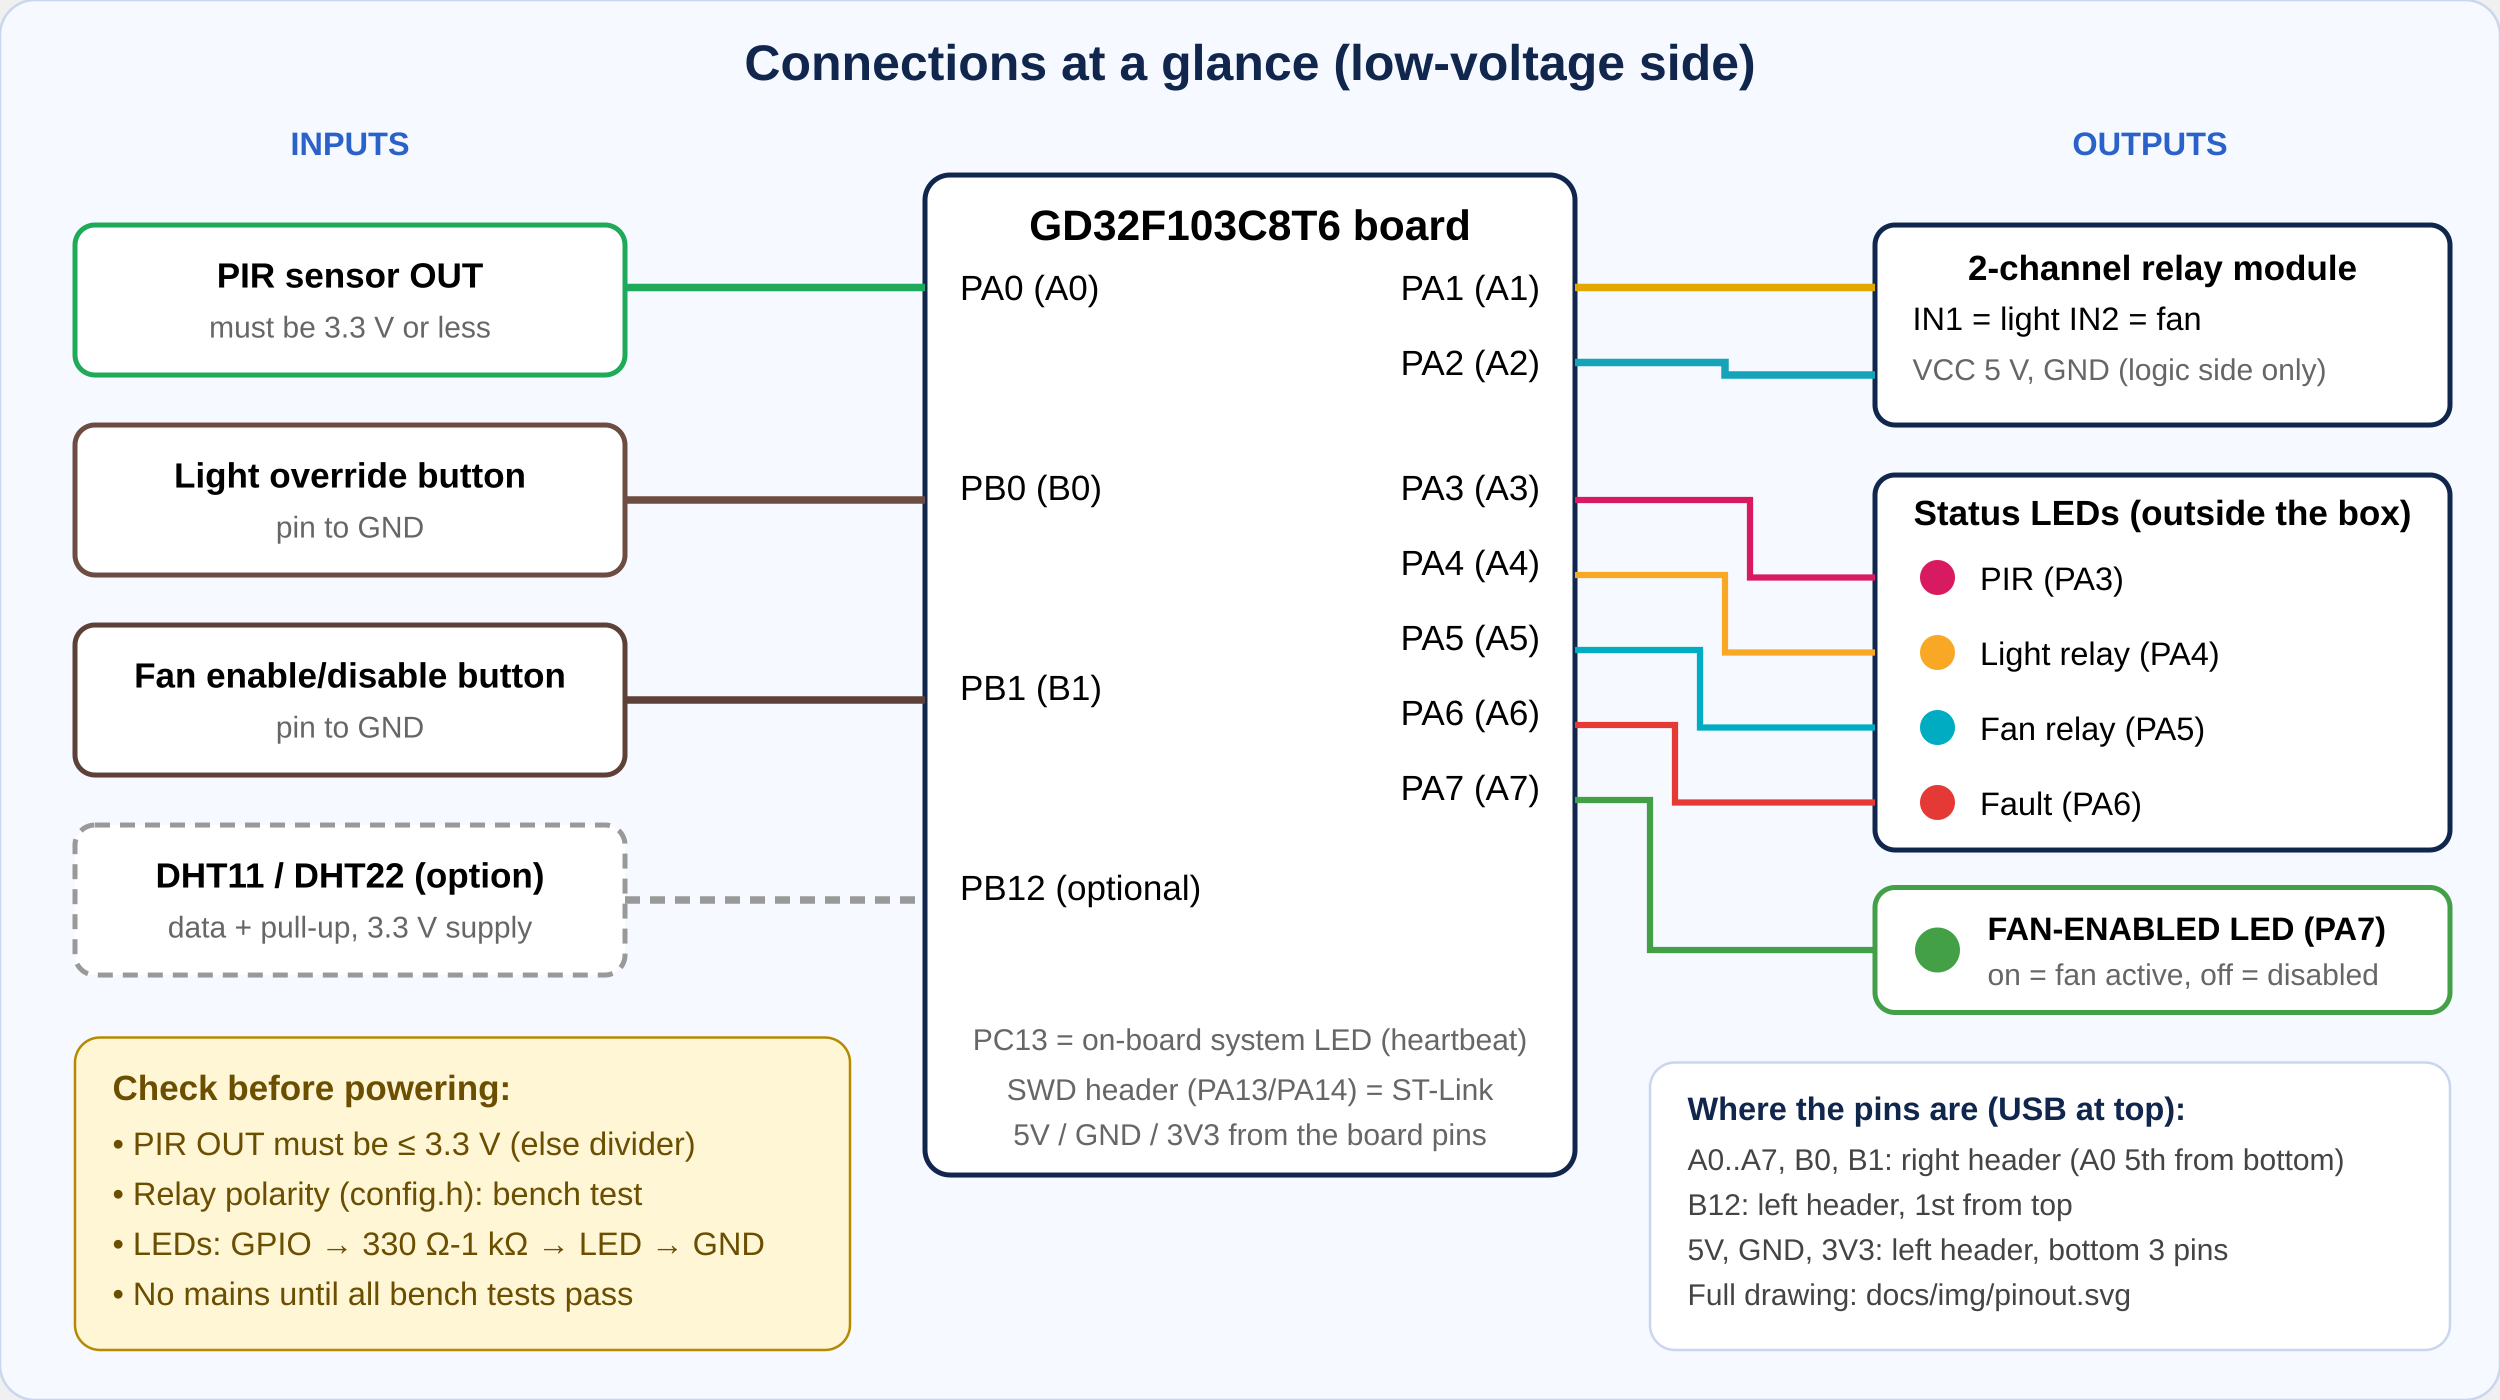
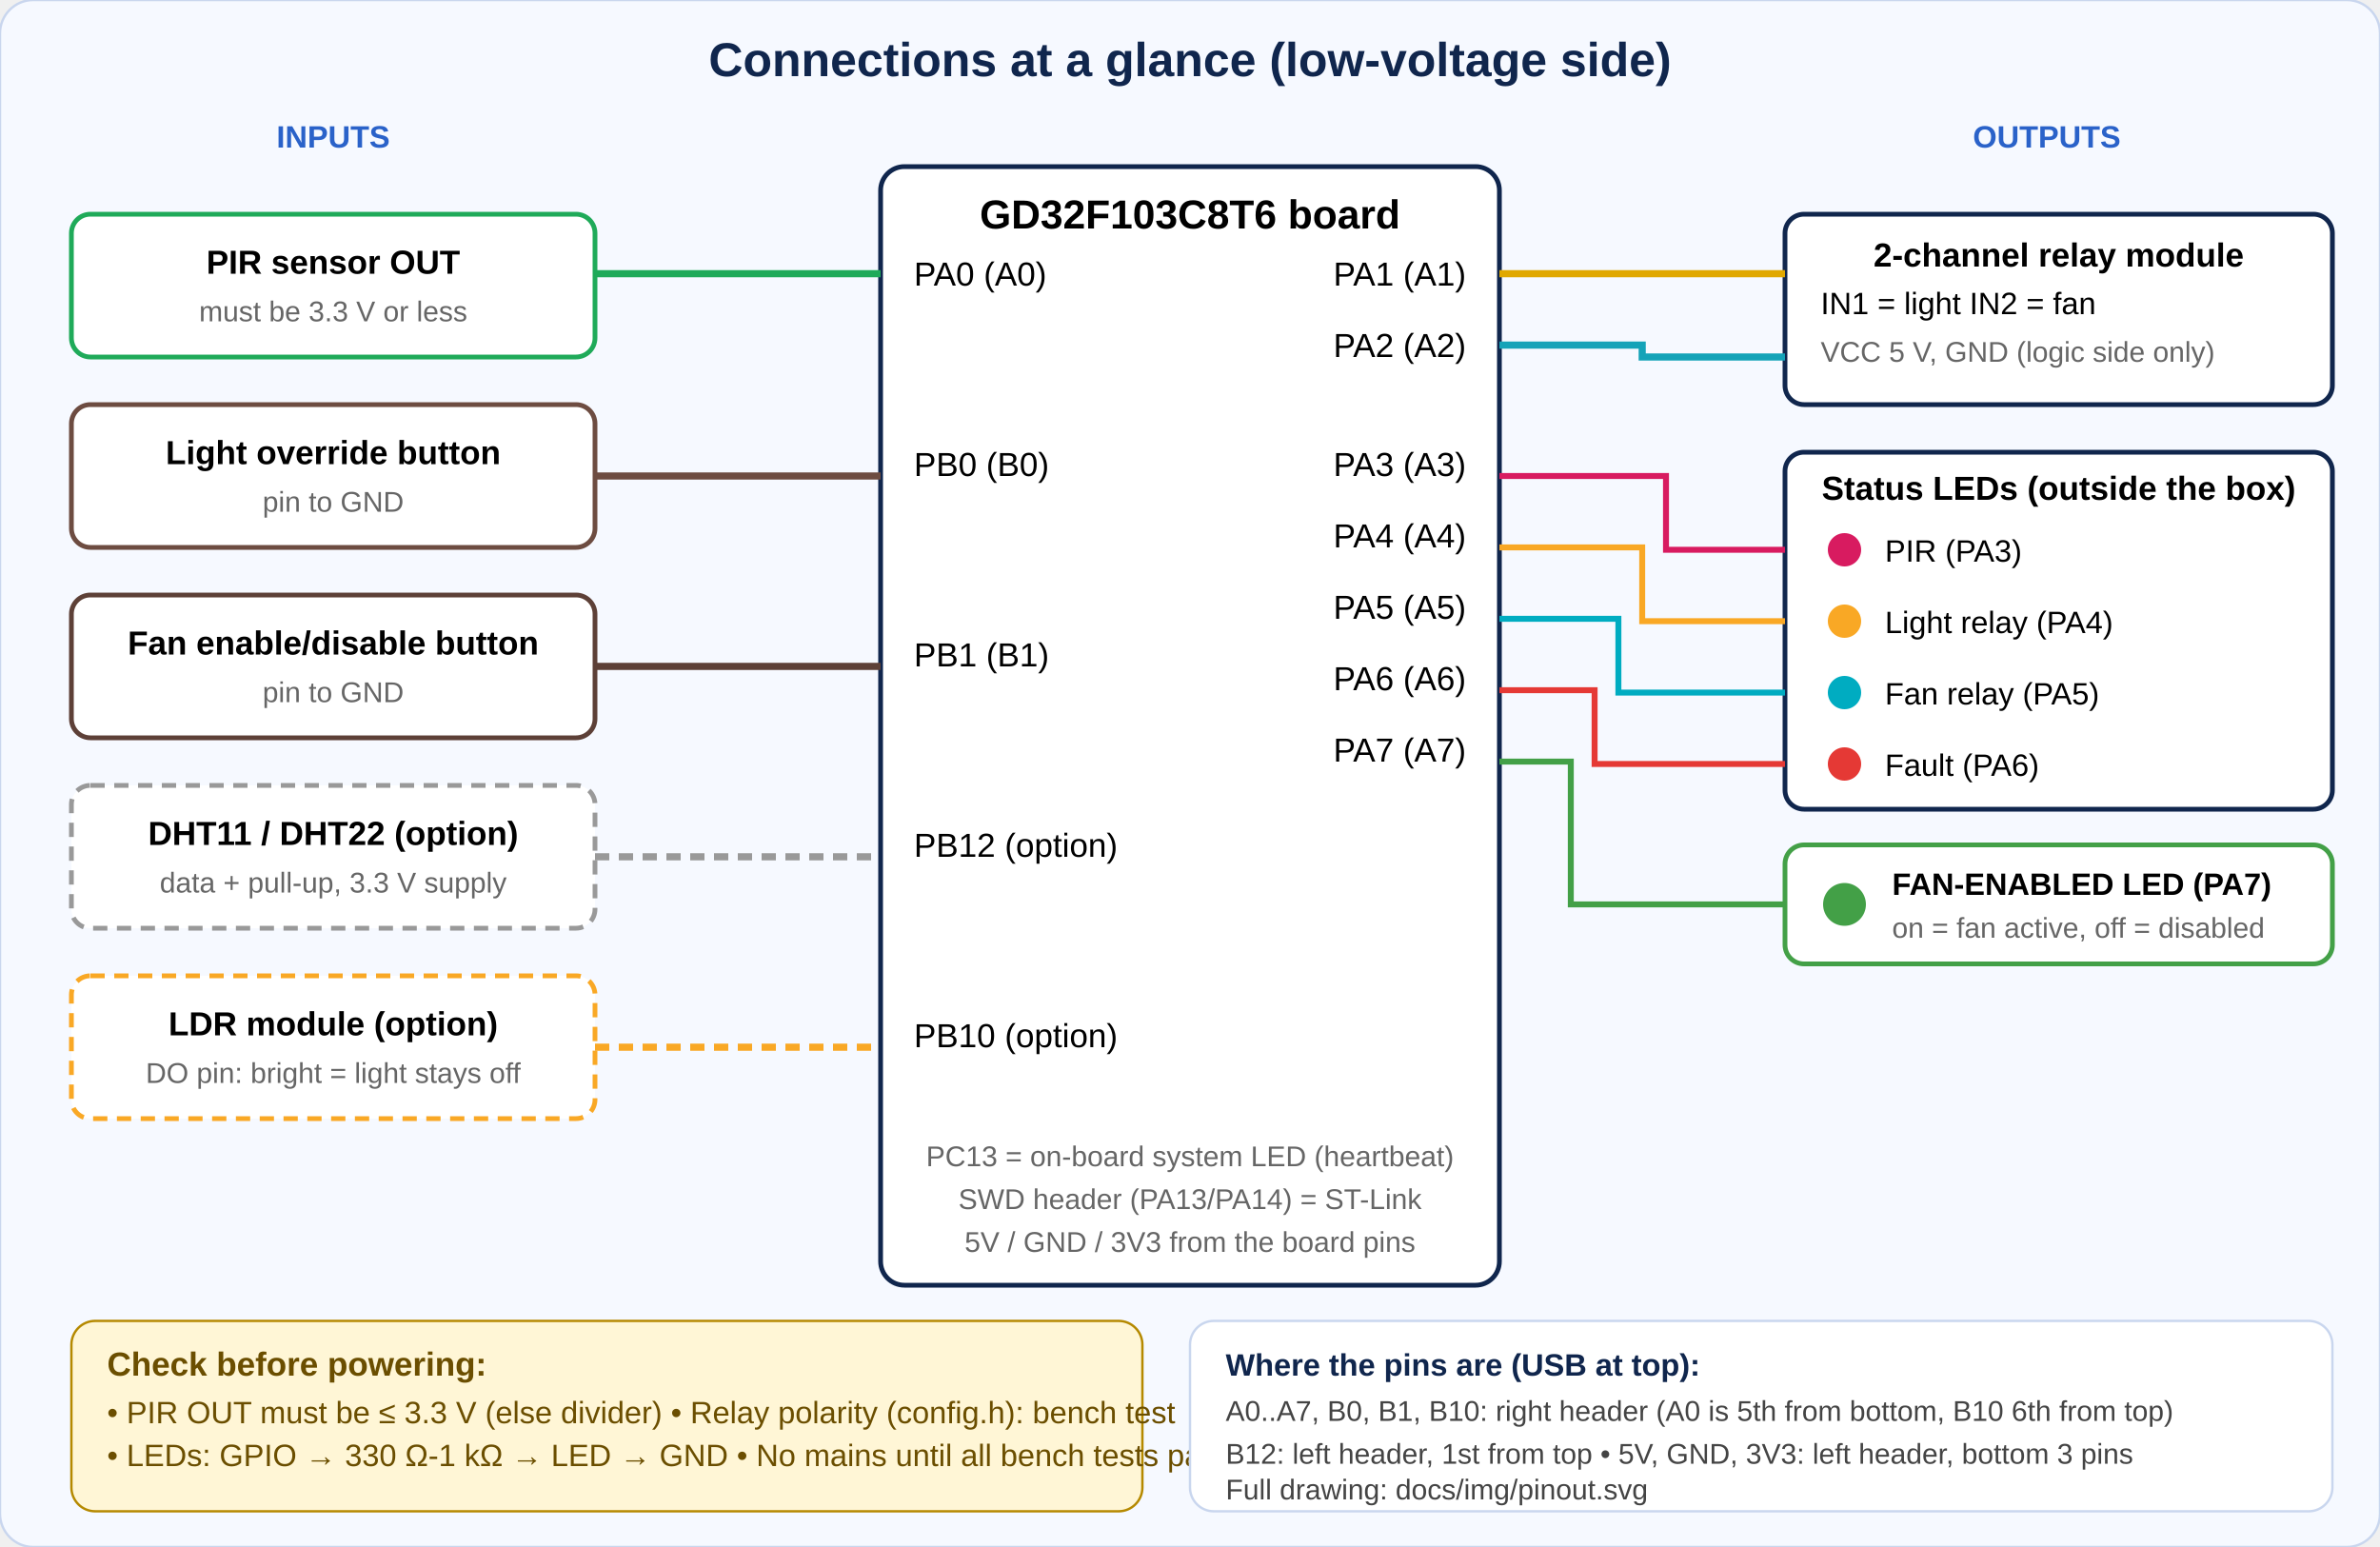
- <svg xmlns="http://www.w3.org/2000/svg" viewBox="0 0 1000 560" font-family="Segoe UI, Arial, Helvetica, sans-serif">
-   <rect width="1000" height="560" rx="14" fill="#f6f9ff" stroke="#c9d6ee" />
+ <svg xmlns="http://www.w3.org/2000/svg" viewBox="0 0 1000 650" font-family="Segoe UI, Arial, Helvetica, sans-serif">
+   <rect width="1000" height="650" rx="14" fill="#f6f9ff" stroke="#c9d6ee" />
  <text x="500" y="32" text-anchor="middle" font-size="20" font-weight="700" fill="#10264d">Connections at a glance (low-voltage side)</text>
  <text x="140" y="62" text-anchor="middle" font-size="13" font-weight="700" fill="#2a62c9">INPUTS</text>
  <text x="860" y="62" text-anchor="middle" font-size="13" font-weight="700" fill="#2a62c9">OUTPUTS</text>
-   <rect x="370" y="70" width="260" height="400" rx="10" fill="#fff" stroke="#10264d" stroke-width="2" />
+   <rect x="370" y="70" width="260" height="470" rx="10" fill="#fff" stroke="#10264d" stroke-width="2" />
  <text x="500" y="96" text-anchor="middle" font-weight="700" font-size="17">GD32F103C8T6 board</text>
  <g font-size="14">
    <text x="384" y="120">PA0 (A0)</text>
    <text x="384" y="200">PB0 (B0)</text>
    <text x="384" y="280">PB1 (B1)</text>
-     <text x="384" y="360">PB12 (optional)</text>
+     <text x="384" y="360">PB12 (option)</text>
+     <text x="384" y="440">PB10 (option)</text>
    <g text-anchor="end">
      <text x="616" y="120">PA1 (A1)</text>
      <text x="616" y="150">PA2 (A2)</text>
      <text x="616" y="200">PA3 (A3)</text>
      <text x="616" y="230">PA4 (A4)</text>
      <text x="616" y="260">PA5 (A5)</text>
      <text x="616" y="290">PA6 (A6)</text>
      <text x="616" y="320">PA7 (A7)</text>
    </g>
  </g>
-   <text x="500" y="420" text-anchor="middle" font-size="12" fill="#666">PC13 = on-board system LED (heartbeat)</text>
-   <text x="500" y="440" text-anchor="middle" font-size="12" fill="#666">SWD header (PA13/PA14) = ST-Link</text>
-   <text x="500" y="458" text-anchor="middle" font-size="12" fill="#666">5V / GND / 3V3 from the board pins</text>
+   <text x="500" y="490" text-anchor="middle" font-size="12" fill="#666">PC13 = on-board system LED (heartbeat)</text>
+   <text x="500" y="508" text-anchor="middle" font-size="12" fill="#666">SWD header (PA13/PA14) = ST-Link</text>
+   <text x="500" y="526" text-anchor="middle" font-size="12" fill="#666">5V / GND / 3V3 from the board pins</text>
  <g font-size="14" font-weight="700">
    <rect x="30" y="90" width="220" height="60" rx="8" fill="#fff" stroke="#1faa59" stroke-width="2" />
    <text x="140" y="115" text-anchor="middle">PIR sensor OUT</text>
    <text x="140" y="135" text-anchor="middle" font-size="12" font-weight="400" fill="#666">must be 3.3 V or less</text>
    <rect x="30" y="170" width="220" height="60" rx="8" fill="#fff" stroke="#6d4c41" stroke-width="2" />
    <text x="140" y="195" text-anchor="middle">Light override button</text>
    <text x="140" y="215" text-anchor="middle" font-size="12" font-weight="400" fill="#666">pin to GND</text>
    <rect x="30" y="250" width="220" height="60" rx="8" fill="#fff" stroke="#5d4037" stroke-width="2" />
    <text x="140" y="275" text-anchor="middle">Fan enable/disable button</text>
    <text x="140" y="295" text-anchor="middle" font-size="12" font-weight="400" fill="#666">pin to GND</text>
    <rect x="30" y="330" width="220" height="60" rx="8" fill="#fff" stroke="#999" stroke-width="2" stroke-dasharray="6 4" />
    <text x="140" y="355" text-anchor="middle">DHT11 / DHT22 (option)</text>
    <text x="140" y="375" text-anchor="middle" font-size="12" font-weight="400" fill="#666">data + pull-up, 3.3 V supply</text>
+     <rect x="30" y="410" width="220" height="60" rx="8" fill="#fff" stroke="#f9a825" stroke-width="2" stroke-dasharray="6 4" />
+     <text x="140" y="435" text-anchor="middle">LDR module (option)</text>
+     <text x="140" y="455" text-anchor="middle" font-size="12" font-weight="400" fill="#666">DO pin: bright = light stays off</text>
  </g>
  <g fill="none" stroke-width="3">
    <path d="M250 115 H370" stroke="#1faa59" />
    <path d="M250 200 H370" stroke="#6d4c41" />
    <path d="M250 280 H370" stroke="#5d4037" />
    <path d="M250 360 H370" stroke="#999" stroke-dasharray="6 4" />
+     <path d="M250 440 H370" stroke="#f9a825" stroke-dasharray="6 4" />
  </g>
  <rect x="750" y="90" width="230" height="80" rx="8" fill="#fff" stroke="#10264d" stroke-width="2" />
  <text x="865" y="112" text-anchor="middle" font-size="14" font-weight="700">2-channel relay module</text>
  <text x="765" y="132" font-size="13">IN1 = light   IN2 = fan</text>
  <text x="765" y="152" font-size="12" fill="#666">VCC 5 V, GND (logic side only)</text>
  <path d="M630 115 H750" fill="none" stroke="#e0a800" stroke-width="3" />
  <path d="M630 145 H690 V150 H750" fill="none" stroke="#14a3b8" stroke-width="3" />
  <rect x="750" y="190" width="230" height="150" rx="8" fill="#fff" stroke="#10264d" stroke-width="2" />
  <text x="865" y="210" text-anchor="middle" font-size="14" font-weight="700">Status LEDs (outside the box)</text>
  <g font-size="13">
    <circle cx="775" cy="231" r="7" fill="#d81b60" />
    <text x="792" y="236">PIR (PA3)</text>
    <circle cx="775" cy="261" r="7" fill="#f9a825" />
    <text x="792" y="266">Light relay (PA4)</text>
    <circle cx="775" cy="291" r="7" fill="#00acc1" />
    <text x="792" y="296">Fan relay (PA5)</text>
    <circle cx="775" cy="321" r="7" fill="#e53935" />
    <text x="792" y="326">Fault (PA6)</text>
  </g>
  <path d="M630 200 H700 V231 H750" fill="none" stroke="#d81b60" stroke-width="2.5" />
  <path d="M630 230 H690 V261 H750" fill="none" stroke="#f9a825" stroke-width="2.5" />
  <path d="M630 260 H680 V291 H750" fill="none" stroke="#00acc1" stroke-width="2.5" />
  <path d="M630 290 H670 V321 H750" fill="none" stroke="#e53935" stroke-width="2.5" />
  <rect x="750" y="355" width="230" height="50" rx="8" fill="#fff" stroke="#43a047" stroke-width="2" />
  <circle cx="775" cy="380" r="9" fill="#43a047" />
  <text x="795" y="376" font-size="13" font-weight="700">FAN-ENABLED LED (PA7)</text>
  <text x="795" y="394" font-size="12" fill="#666">on = fan active, off = disabled</text>
  <path d="M630 320 H660 V380 H750" fill="none" stroke="#43a047" stroke-width="2.5" />
-   <rect x="30" y="415" width="310" height="125" rx="10" fill="#fff6d6" stroke="#b58900" />
-   <text x="45" y="440" font-size="14" font-weight="700" fill="#6b4e00">Check before powering:</text>
-   <text x="45" y="462" font-size="13" fill="#6b4e00">• PIR OUT must be ≤ 3.3 V (else divider)</text>
-   <text x="45" y="482" font-size="13" fill="#6b4e00">• Relay polarity (config.h): bench test</text>
-   <text x="45" y="502" font-size="13" fill="#6b4e00">• LEDs: GPIO → 330 Ω-1 kΩ → LED → GND</text>
-   <text x="45" y="522" font-size="13" fill="#6b4e00">• No mains until all bench tests pass</text>
-   <rect x="660" y="425" width="320" height="115" rx="10" fill="#fff" stroke="#c9d6ee" />
-   <text x="675" y="448" font-size="13" font-weight="700" fill="#10264d">Where the pins are (USB at top):</text>
-   <text x="675" y="468" font-size="12" fill="#444">A0..A7, B0, B1: right header (A0 5th from bottom)</text>
-   <text x="675" y="486" font-size="12" fill="#444">B12: left header, 1st from top</text>
-   <text x="675" y="504" font-size="12" fill="#444">5V, GND, 3V3: left header, bottom 3 pins</text>
-   <text x="675" y="522" font-size="12" fill="#444">Full drawing: docs/img/pinout.svg</text>
+   <rect x="30" y="555" width="450" height="80" rx="10" fill="#fff6d6" stroke="#b58900" />
+   <text x="45" y="578" font-size="14" font-weight="700" fill="#6b4e00">Check before powering:</text>
+   <text x="45" y="598" font-size="13" fill="#6b4e00">• PIR OUT must be ≤ 3.3 V (else divider) • Relay polarity (config.h): bench test</text>
+   <text x="45" y="616" font-size="13" fill="#6b4e00">• LEDs: GPIO → 330 Ω-1 kΩ → LED → GND • No mains until all bench tests pass</text>
+   <rect x="500" y="555" width="480" height="80" rx="10" fill="#fff" stroke="#c9d6ee" />
+   <text x="515" y="578" font-size="13" font-weight="700" fill="#10264d">Where the pins are (USB at top):</text>
+   <text x="515" y="597" font-size="12" fill="#444">A0..A7, B0, B1, B10: right header (A0 is 5th from bottom, B10 6th from top)</text>
+   <text x="515" y="615" font-size="12" fill="#444">B12: left header, 1st from top • 5V, GND, 3V3: left header, bottom 3 pins</text>
+   <text x="515" y="630" font-size="12" fill="#444">Full drawing: docs/img/pinout.svg</text>
</svg>
